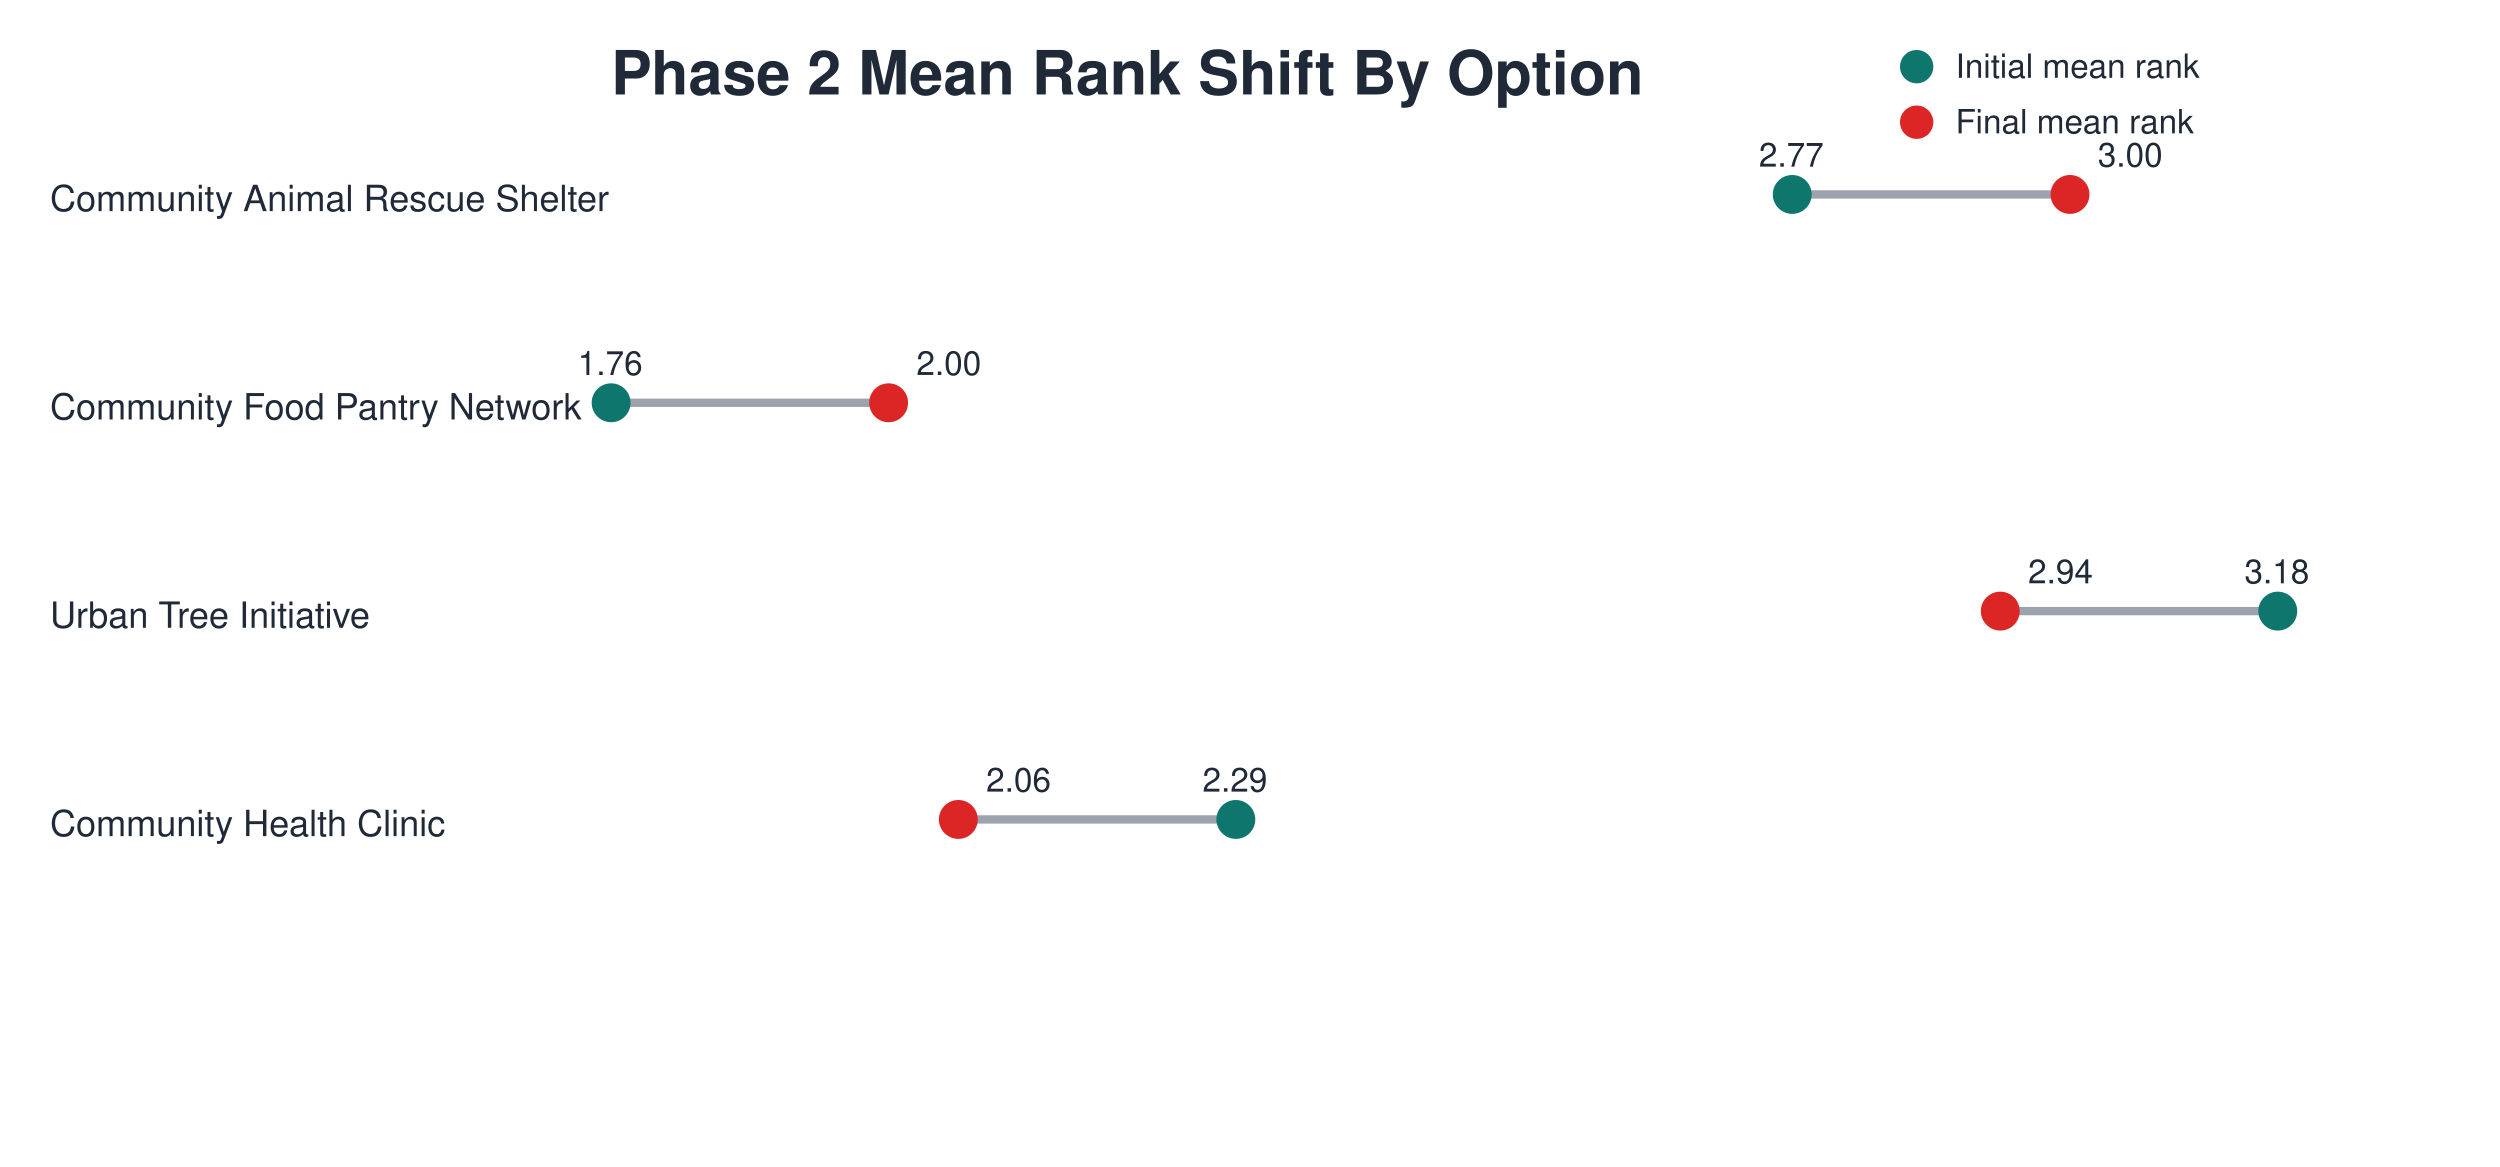
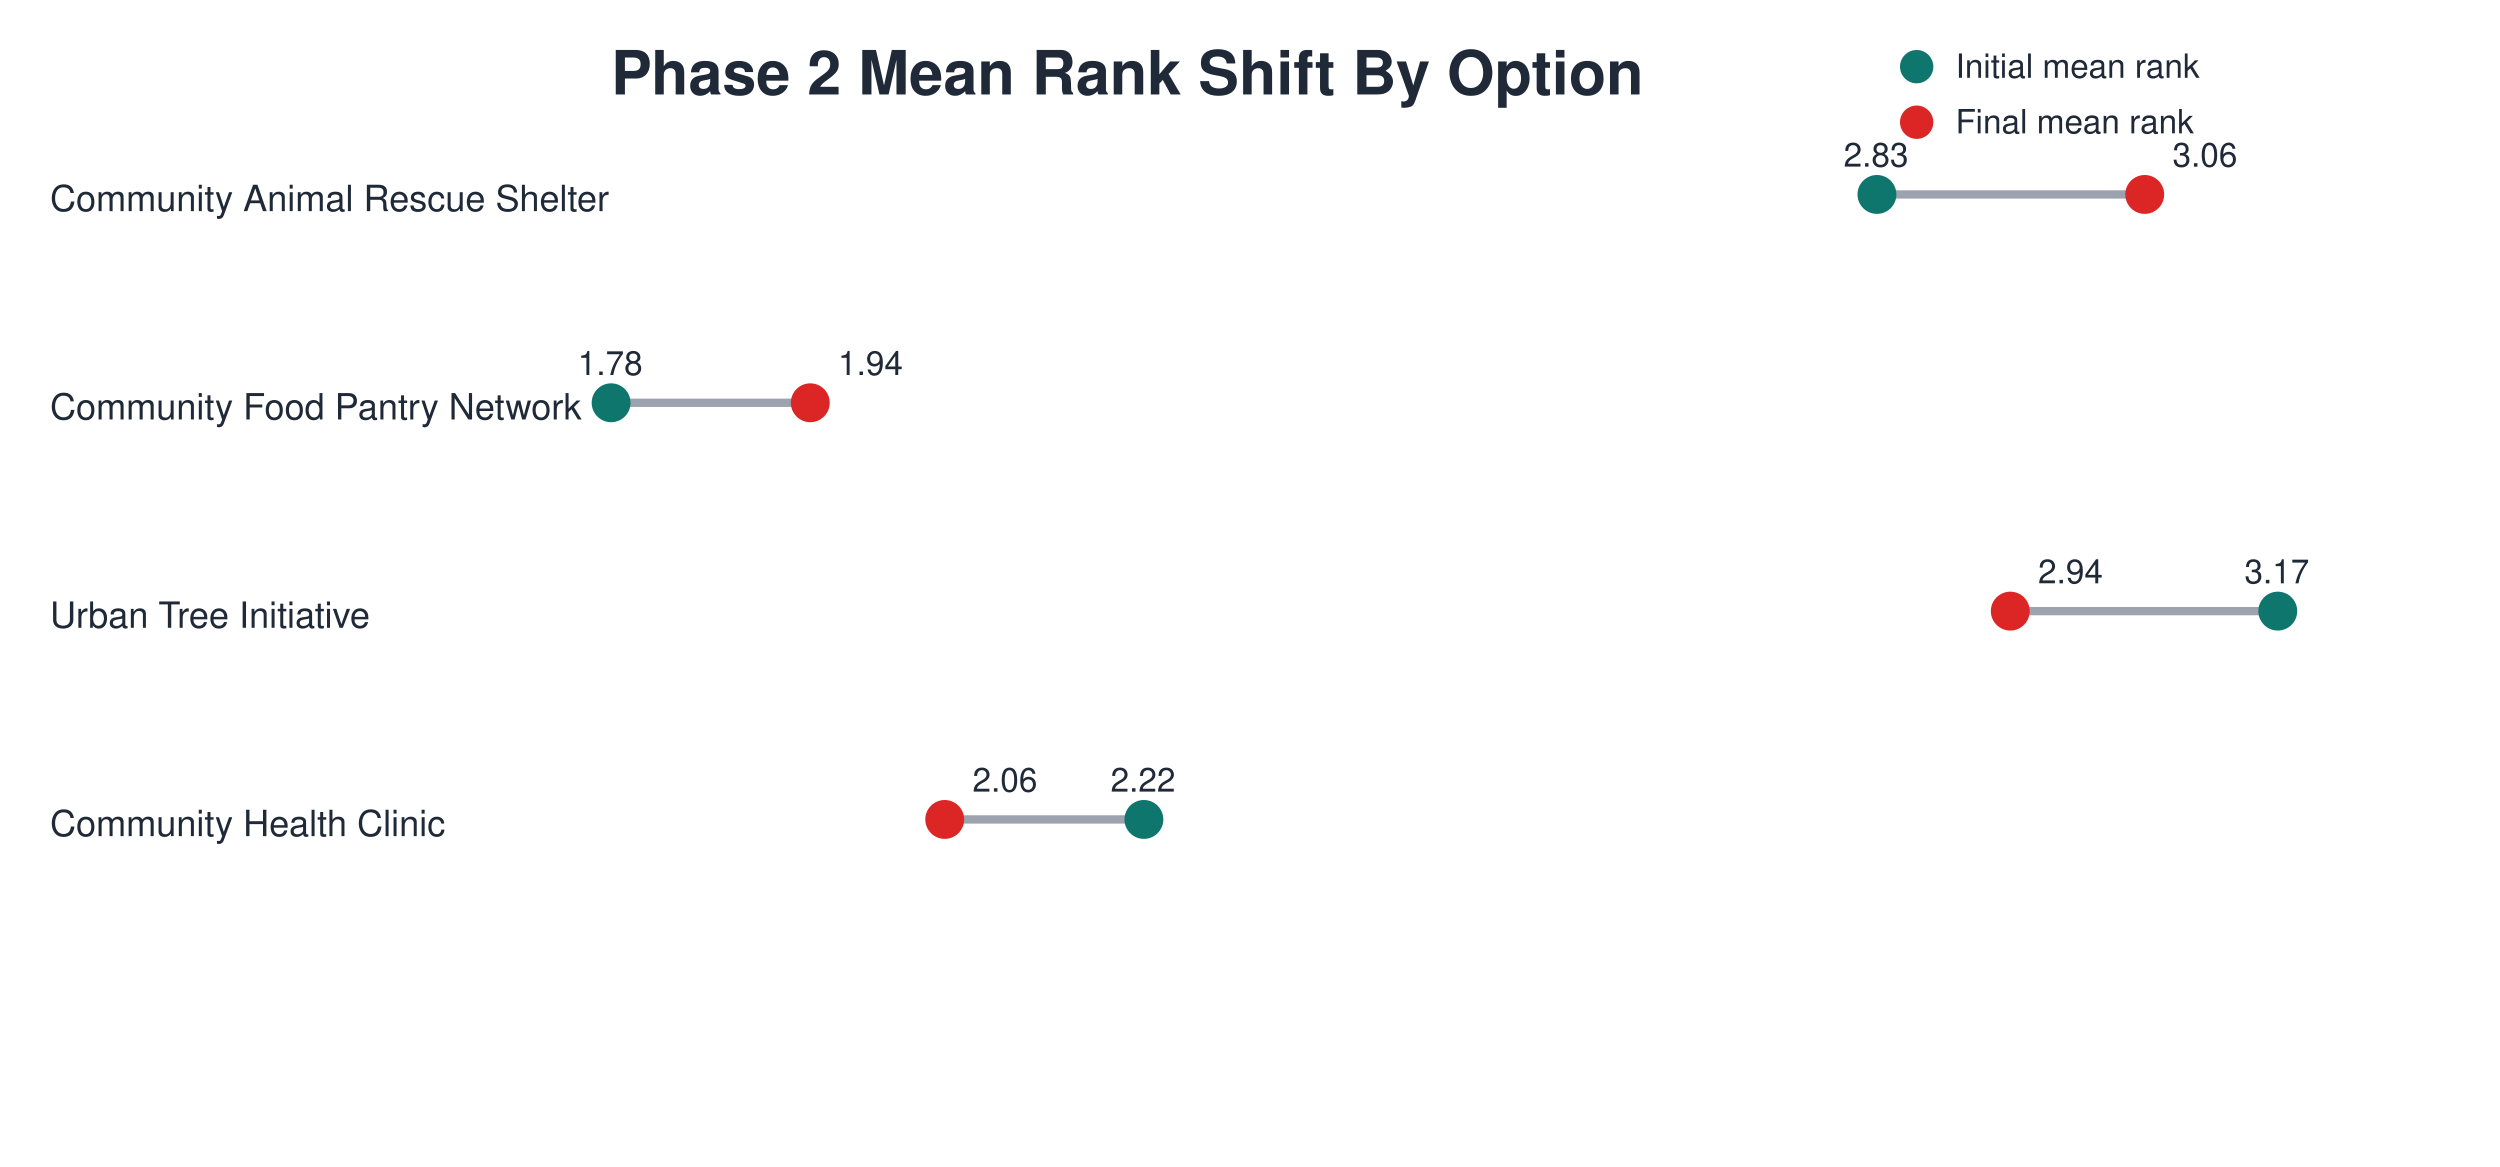
<svg xmlns="http://www.w3.org/2000/svg" width="900" height="420" viewBox="0 0 900 420">
  <style>text{font-family:Helvetica,Arial,sans-serif;fill:#1f2937}.title{font-size:22px;font-weight:700}.label{font-size:13px}.small{font-size:12px}.line{stroke:#9ca3af;stroke-width:3}.dotA{fill:#0f766e}.dotB{fill:#dc2626}</style>
  <text class="title" x="220" y="34">Phase 2 Mean Rank Shift By Option</text>
  <circle cx="690" cy="24" r="6" class="dotA" />
  <text class="small" x="704" y="28">Initial mean rank</text>
  <circle cx="690" cy="44" r="6" class="dotB" />
  <text class="small" x="704" y="48">Final mean rank</text>
  <text class="label" x="18" y="76.0">Community Animal Rescue Shelter</text>
-   <line class="line" x1="645.2" y1="70.0" x2="745.2" y2="70.0" />
-   <circle class="dotA" cx="645.2" cy="70.0" r="7" />
-   <circle class="dotB" cx="745.2" cy="70.0" r="7" />
-   <text class="small" x="633.2" y="60.0">2.77</text>
-   <text class="small" x="755.2" y="60.0">3.00</text>
+   <line class="line" x1="675.7" y1="70.0" x2="772.1" y2="70.0" />
+   <circle class="dotA" cx="675.7" cy="70.0" r="7" />
+   <circle class="dotB" cx="772.1" cy="70.0" r="7" />
+   <text class="small" x="663.7" y="60.0">2.83</text>
+   <text class="small" x="782.1" y="60.0">3.06</text>
  <text class="label" x="18" y="151.0">Community Food Pantry Network</text>
-   <line class="line" x1="220.0" y1="145.0" x2="319.9" y2="145.0" />
+   <line class="line" x1="220.0" y1="145.0" x2="291.7" y2="145.0" />
  <circle class="dotA" cx="220.0" cy="145.0" r="7" />
-   <circle class="dotB" cx="319.9" cy="145.0" r="7" />
-   <text class="small" x="208.0" y="135.0">1.76</text>
-   <text class="small" x="329.9" y="135.0">2.00</text>
+   <circle class="dotB" cx="291.7" cy="145.0" r="7" />
+   <text class="small" x="208.0" y="135.0">1.78</text>
+   <text class="small" x="301.7" y="135.0">1.94</text>
  <text class="label" x="18" y="226.0">Urban Tree Initiative</text>
-   <line class="line" x1="820.0" y1="220.0" x2="720.1" y2="220.0" />
+   <line class="line" x1="820.0" y1="220.0" x2="723.7" y2="220.0" />
  <circle class="dotA" cx="820.0" cy="220.0" r="7" />
-   <circle class="dotB" cx="720.1" cy="220.0" r="7" />
-   <text class="small" x="808.0" y="210.0">3.18</text>
-   <text class="small" x="730.1" y="210.0">2.94</text>
+   <circle class="dotB" cx="723.7" cy="220.0" r="7" />
+   <text class="small" x="808.0" y="210.0">3.17</text>
+   <text class="small" x="733.7" y="210.0">2.94</text>
  <text class="label" x="18" y="301.0">Community Health Clinic</text>
-   <line class="line" x1="444.9" y1="295.0" x2="345.0" y2="295.0" />
-   <circle class="dotA" cx="444.9" cy="295.0" r="7" />
-   <circle class="dotB" cx="345.0" cy="295.0" r="7" />
-   <text class="small" x="432.9" y="285.0">2.29</text>
-   <text class="small" x="355.0" y="285.0">2.06</text>
+   <line class="line" x1="411.8" y1="295.0" x2="340.1" y2="295.0" />
+   <circle class="dotA" cx="411.8" cy="295.0" r="7" />
+   <circle class="dotB" cx="340.1" cy="295.0" r="7" />
+   <text class="small" x="399.8" y="285.0">2.22</text>
+   <text class="small" x="350.1" y="285.0">2.06</text>
</svg>
